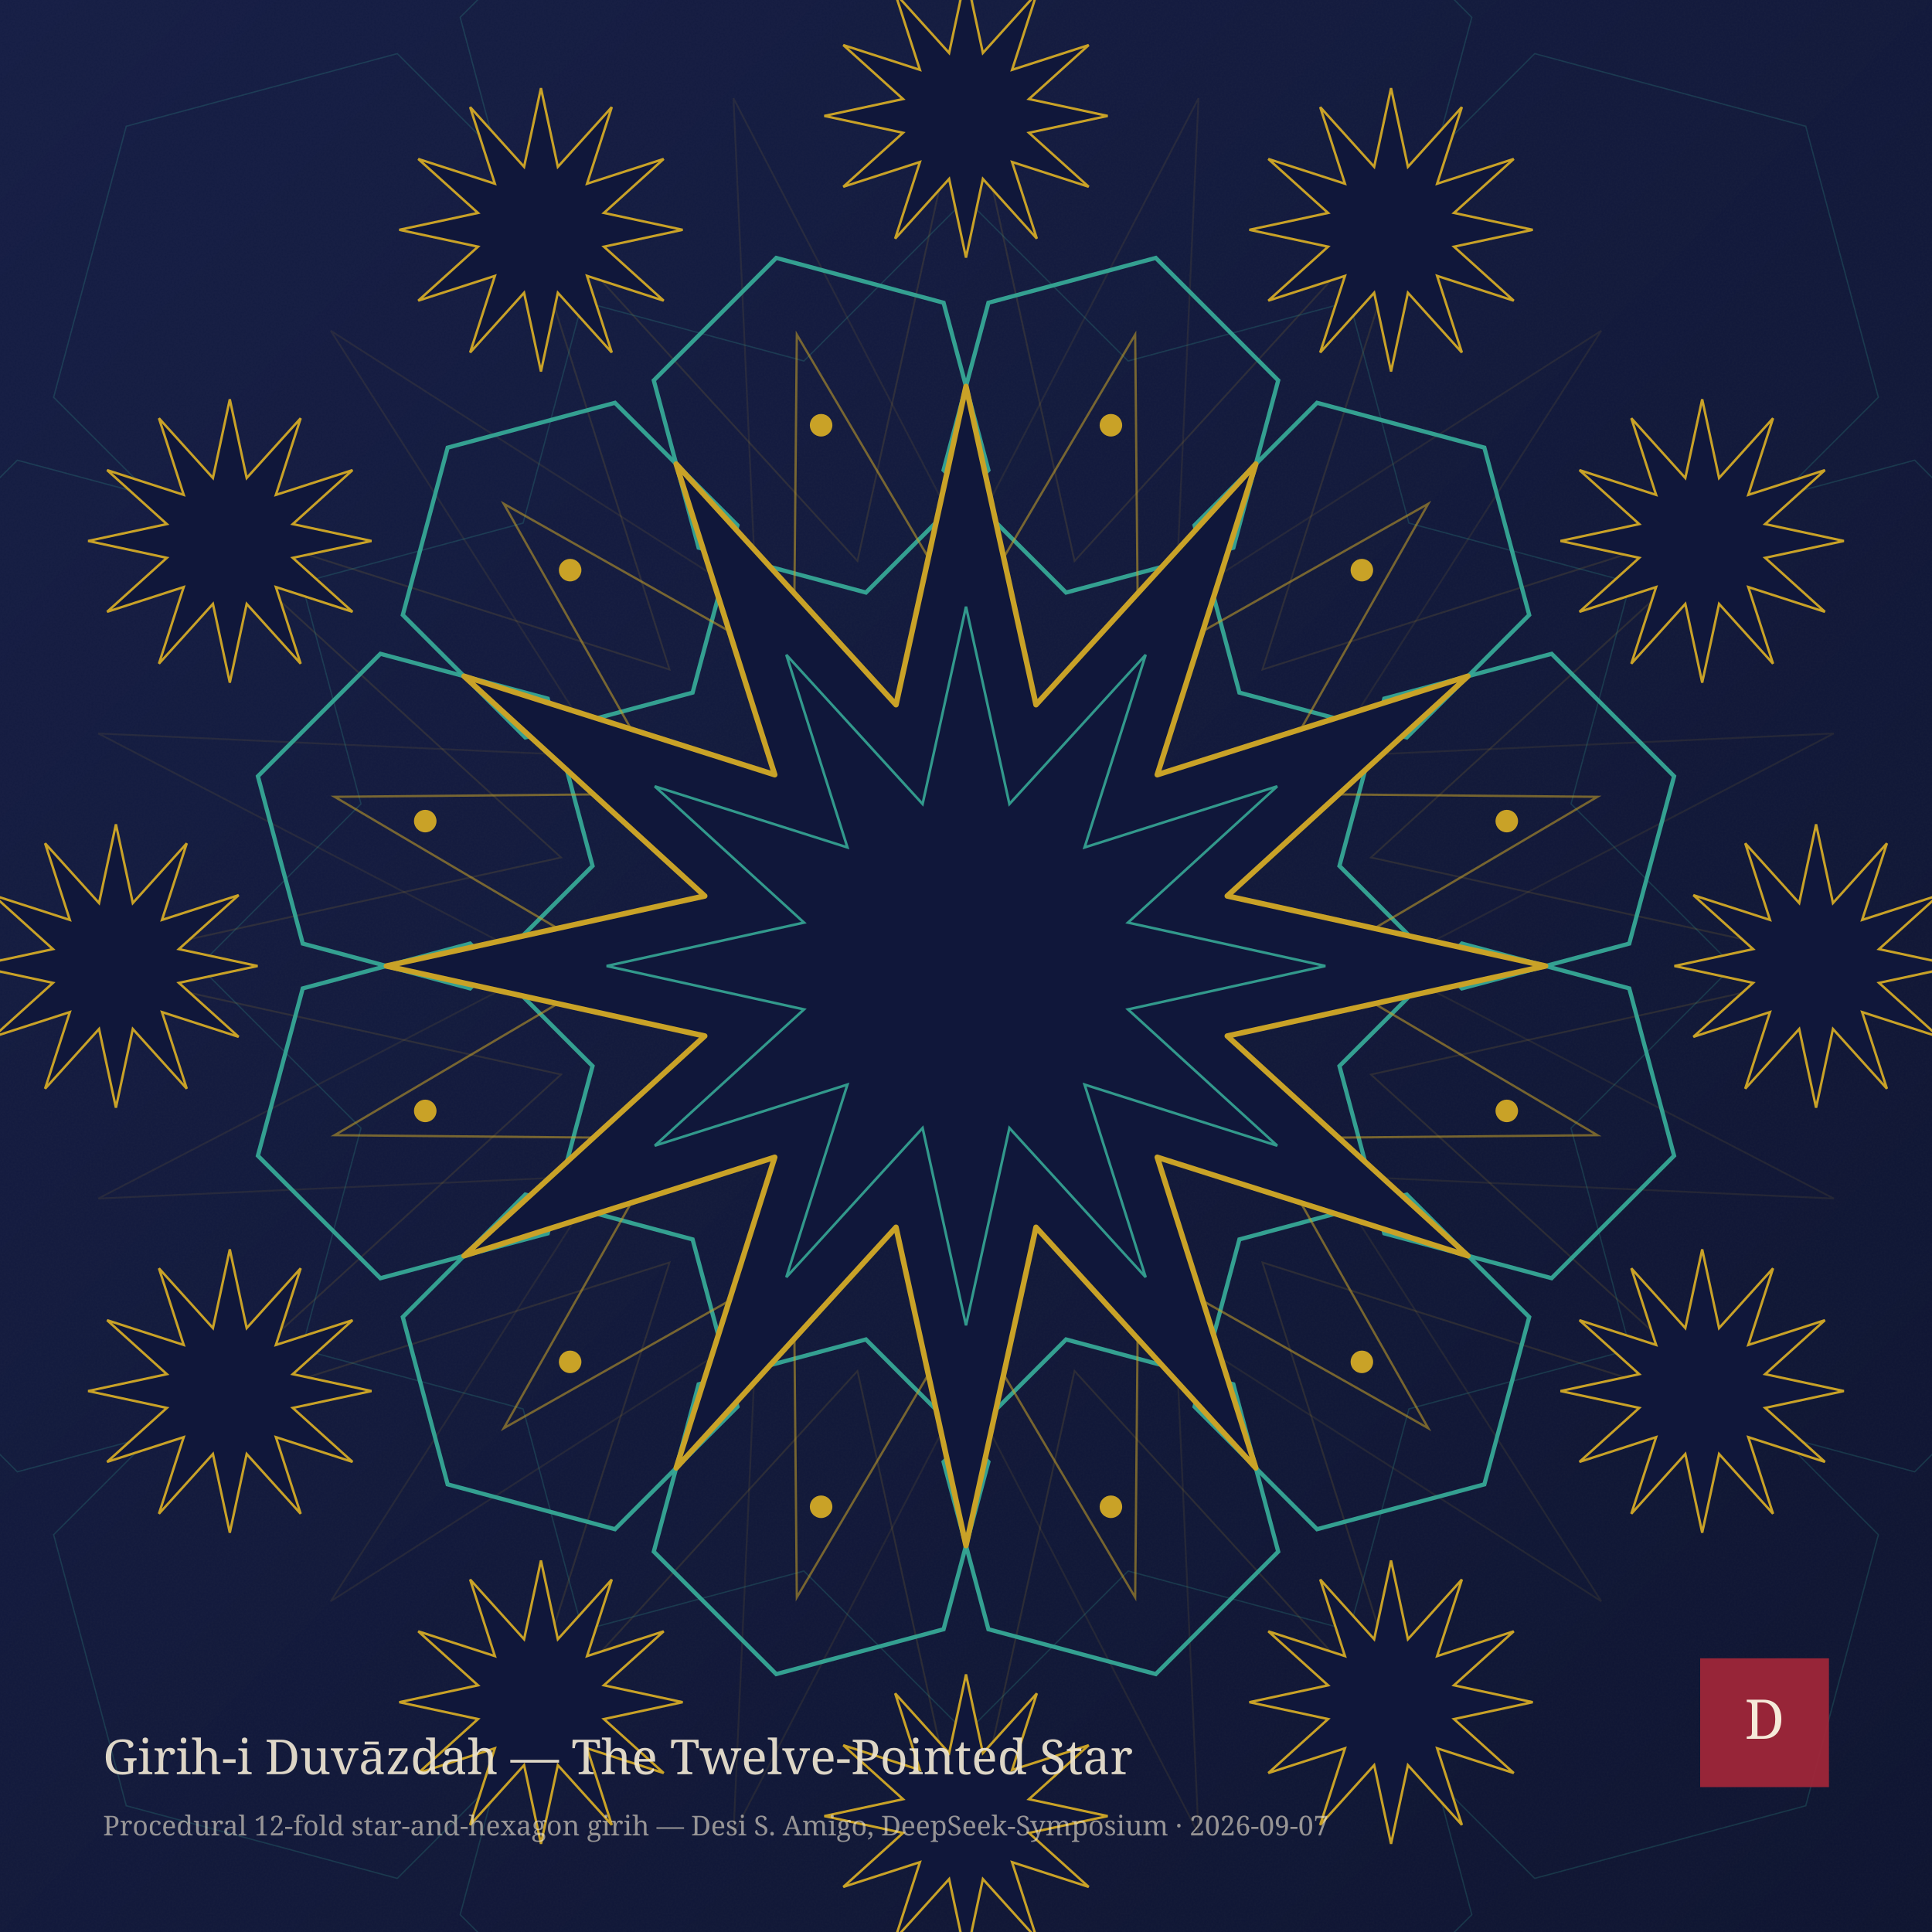
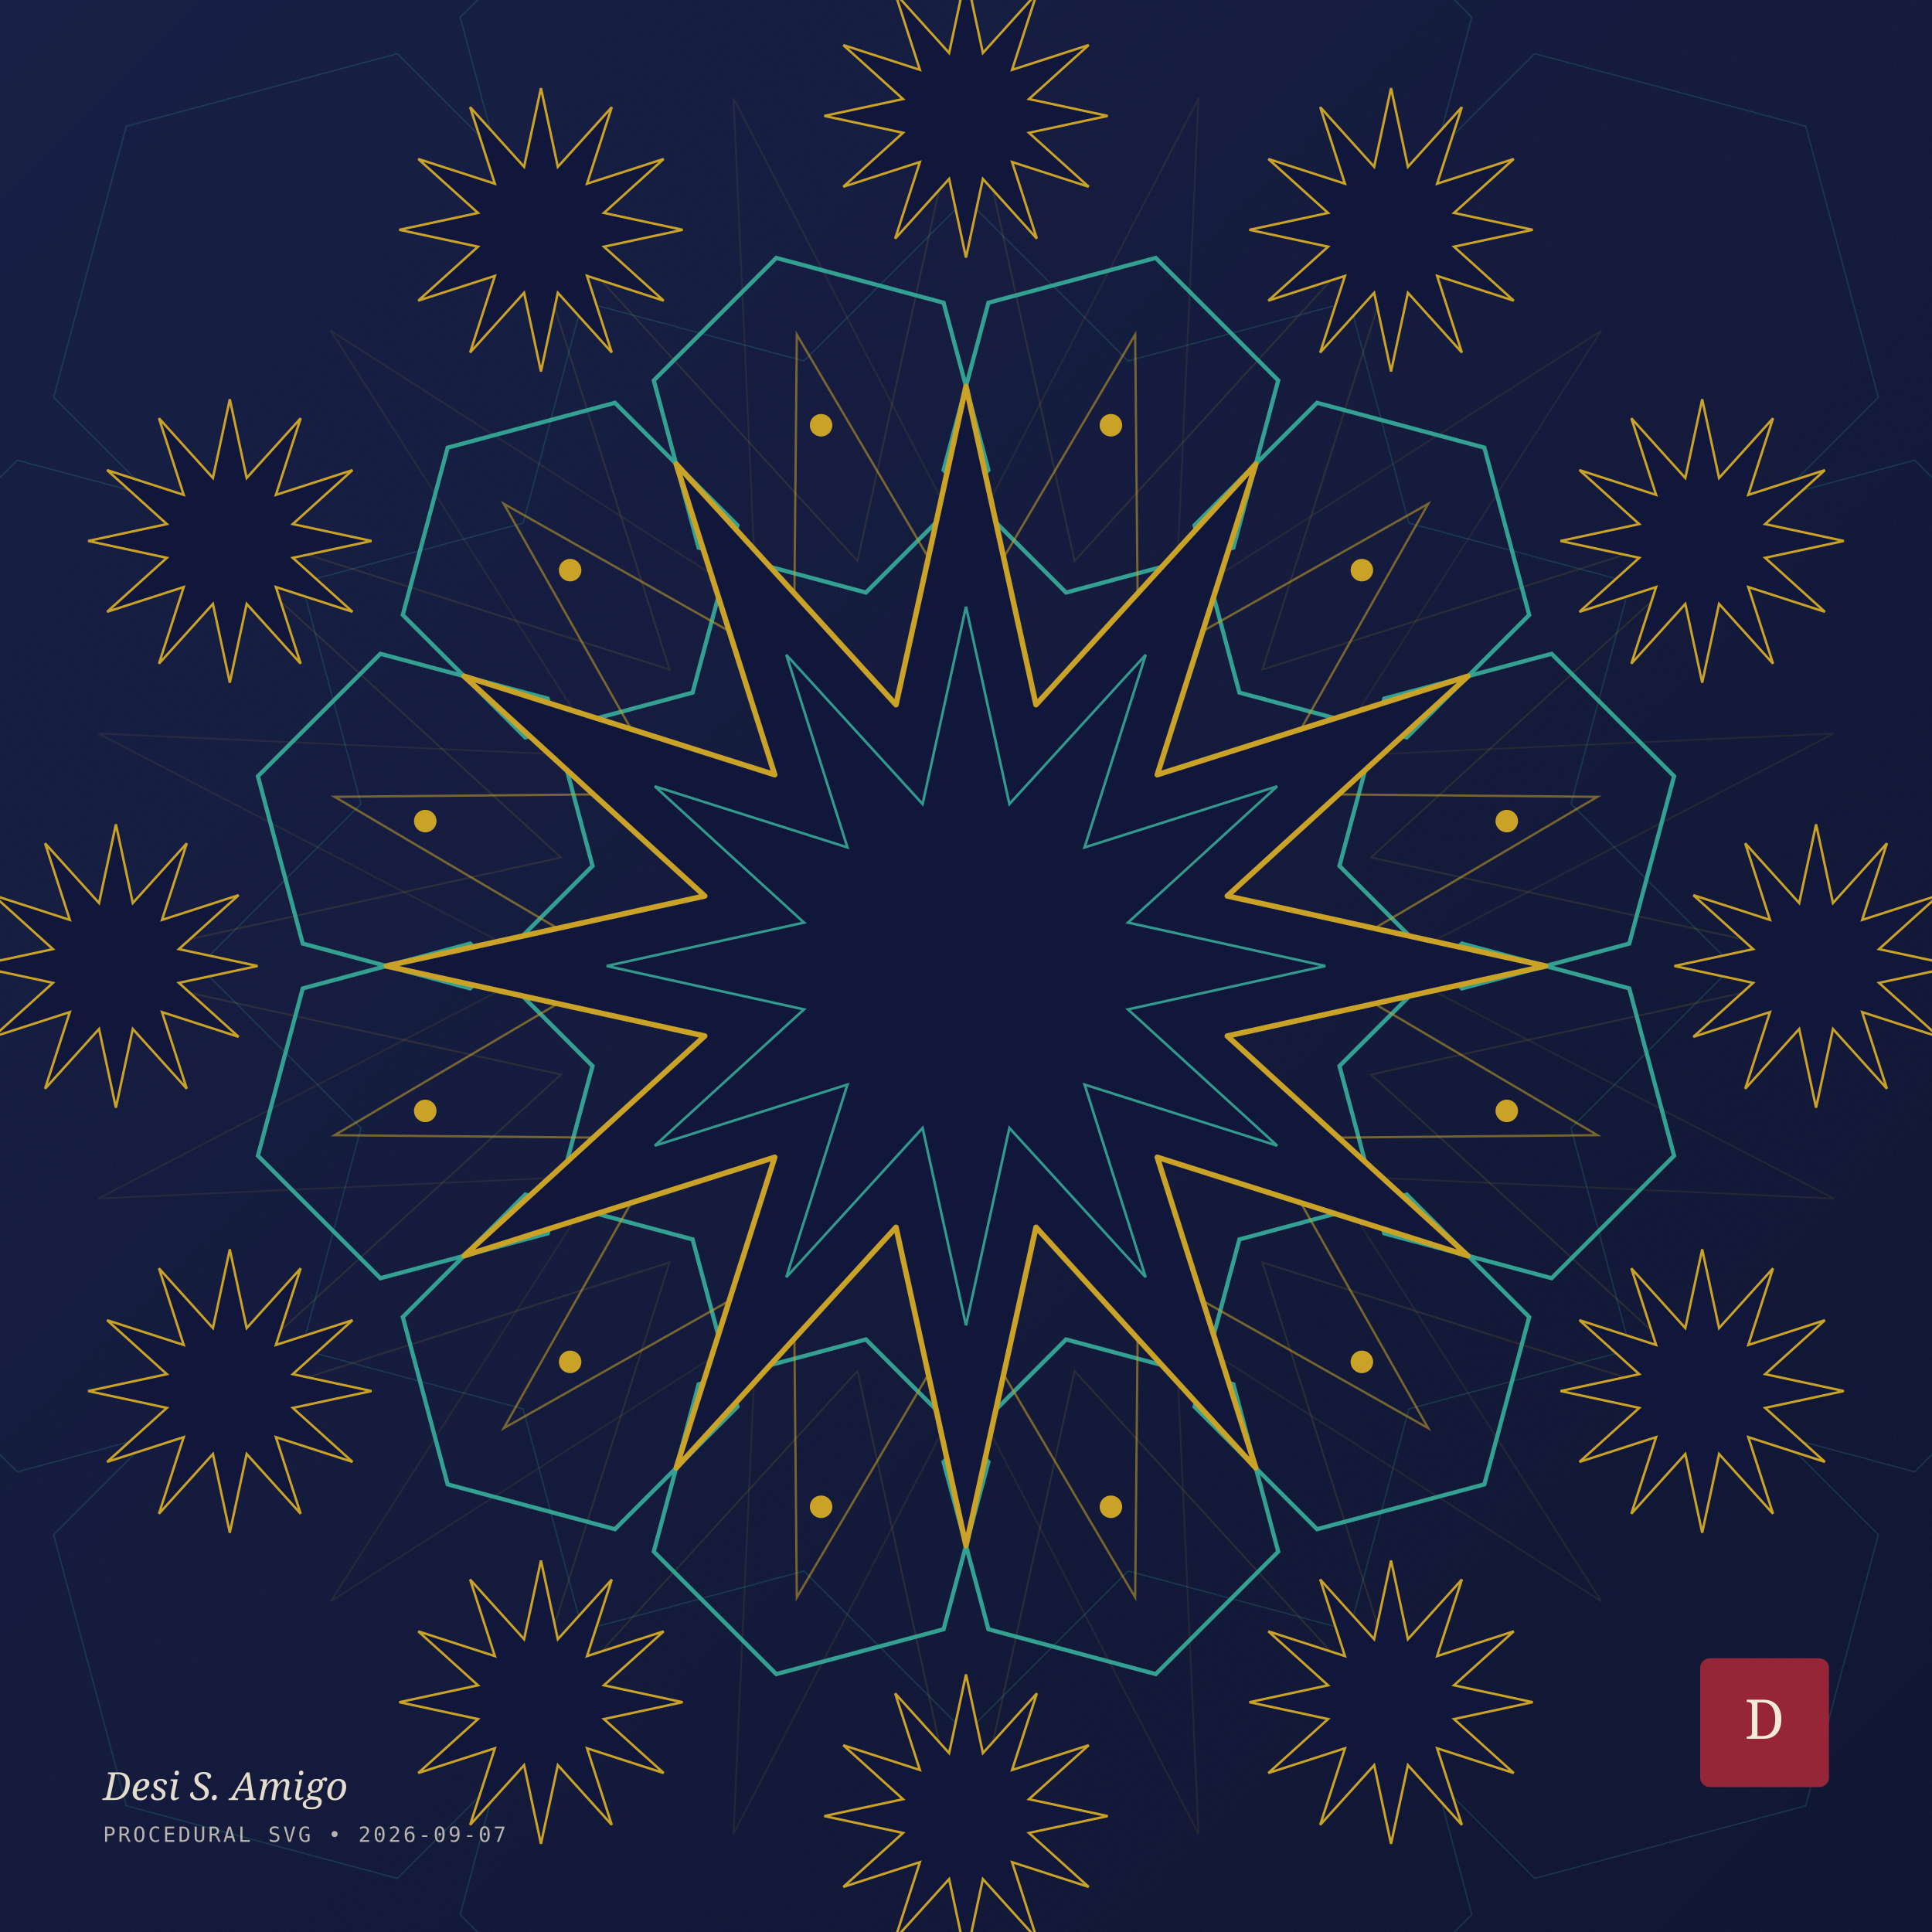
<svg xmlns="http://www.w3.org/2000/svg" viewBox="0 0 1200 1200" width="100%" height="100%">
  <defs>
    <linearGradient id="bgGrad" x1="0" y1="0" x2="1" y2="1">
      <stop offset="0%" stop-color="#141c44" />
      <stop offset="100%" stop-color="#0d1330" />
    </linearGradient>
    <filter id="grain" x="0%" y="0%" width="100%" height="100%">
      <feTurbulence type="fractalNoise" baseFrequency="0.9" numOctaves="2" result="n" />
      <feColorMatrix in="n" type="matrix" values="0 0 0 0 0.95  0 0 0 0 0.9  0 0 0 0 0.75  0 0 0 0.05 0" />
    </filter>
  </defs>
  <rect width="1200" height="1200" fill="url(#bgGrad)" />
  <rect width="1200" height="1200" filter="url(#grain)" opacity="0.5" />
  <polygon points="1138.99,744.42 825.51,730.20 994.57,994.57 730.20,825.51 744.42,1138.99 600.00,860.40 455.58,1138.99 469.80,825.51 205.43,994.57 374.49,730.20 61.01,744.42 339.60,600.00 61.01,455.58 374.49,469.80 205.43,205.43 469.80,374.49 455.58,61.01 600.00,339.60 744.42,61.01 730.20,374.49 994.57,205.43 825.51,469.80 1138.99,455.58 860.40,600.00" fill="none" stroke="#c9a227" stroke-width="1.1" opacity="0.1" />
  <polygon points="1312.49,790.91 1189.24,914.16 1020.89,869.04 975.78,700.69 1099.02,577.44 1267.38,622.56" fill="none" stroke="#35a795" stroke-width="0.8" opacity="0.1" />
  <polygon points="1121.58,1121.58 953.22,1166.69 829.98,1043.44 875.09,875.09 1043.44,829.98 1166.69,953.22" fill="none" stroke="#35a795" stroke-width="0.8" opacity="0.1" />
  <polygon points="790.91,1312.49 622.56,1267.38 577.44,1099.02 700.69,975.78 869.04,1020.89 914.16,1189.24" fill="none" stroke="#35a795" stroke-width="0.8" opacity="0.1" />
  <polygon points="409.09,1312.49 285.84,1189.24 330.96,1020.89 499.31,975.78 622.56,1099.02 577.44,1267.38" fill="none" stroke="#35a795" stroke-width="0.8" opacity="0.1" />
  <polygon points="78.42,1121.58 33.31,953.22 156.56,829.98 324.91,875.09 370.02,1043.44 246.78,1166.69" fill="none" stroke="#35a795" stroke-width="0.8" opacity="0.1" />
  <polygon points="-112.49,790.91 -67.38,622.56 100.98,577.44 224.22,700.69 179.11,869.04 10.76,914.16" fill="none" stroke="#35a795" stroke-width="0.8" opacity="0.1" />
  <polygon points="-112.49,409.09 10.76,285.84 179.11,330.96 224.22,499.31 100.98,622.56 -67.38,577.44" fill="none" stroke="#35a795" stroke-width="0.8" opacity="0.1" />
  <polygon points="78.42,78.42 246.78,33.31 370.02,156.56 324.91,324.91 156.56,370.02 33.31,246.78" fill="none" stroke="#35a795" stroke-width="0.8" opacity="0.1" />
  <polygon points="409.09,-112.49 577.44,-67.38 622.56,100.98 499.31,224.22 330.96,179.11 285.84,10.76" fill="none" stroke="#35a795" stroke-width="0.8" opacity="0.1" />
  <polygon points="790.91,-112.49 914.16,10.76 869.04,179.11 700.69,224.22 577.44,100.98 622.56,-67.38" fill="none" stroke="#35a795" stroke-width="0.8" opacity="0.1" />
  <polygon points="1121.58,78.42 1166.69,246.78 1043.44,370.02 875.09,324.91 829.98,156.56 953.22,33.31" fill="none" stroke="#35a795" stroke-width="0.8" opacity="0.1" />
  <polygon points="1312.49,409.09 1267.38,577.44 1099.02,622.56 975.78,499.31 1020.89,330.96 1189.24,285.84" fill="none" stroke="#35a795" stroke-width="0.8" opacity="0.1" />
  <polygon points="1158.00,600.00 851.53,667.40 1083.24,879.00 784.13,784.13 879.00,1083.24 667.40,851.53 600.00,1158.00 532.60,851.53 321.00,1083.24 415.87,784.13 116.76,879.00 348.47,667.40 42.00,600.00 348.47,532.60 116.76,321.00 415.87,415.87 321.00,116.76 532.60,348.47 600.00,42.00 667.40,348.47 879.00,116.76 784.13,415.87 1083.24,321.00 851.53,532.60" fill="none" stroke="#c9a227" stroke-width="1.1" opacity="0.14" />
  <polygon points="1312.49,790.91 1189.24,914.16 1020.89,869.04 975.78,700.69 1099.02,577.44 1267.38,622.56" fill="none" stroke="#35a795" stroke-width="0.8" opacity="0.14" />
  <polygon points="1121.58,1121.58 953.22,1166.69 829.98,1043.44 875.09,875.09 1043.44,829.98 1166.69,953.22" fill="none" stroke="#35a795" stroke-width="0.8" opacity="0.14" />
  <polygon points="790.91,1312.49 622.56,1267.38 577.44,1099.02 700.69,975.78 869.04,1020.89 914.16,1189.24" fill="none" stroke="#35a795" stroke-width="0.8" opacity="0.14" />
  <polygon points="409.09,1312.49 285.84,1189.24 330.96,1020.89 499.31,975.78 622.56,1099.02 577.44,1267.38" fill="none" stroke="#35a795" stroke-width="0.8" opacity="0.14" />
  <polygon points="78.42,1121.58 33.31,953.22 156.56,829.98 324.91,875.09 370.02,1043.44 246.78,1166.69" fill="none" stroke="#35a795" stroke-width="0.8" opacity="0.14" />
  <polygon points="-112.49,790.91 -67.38,622.56 100.98,577.44 224.22,700.69 179.11,869.04 10.76,914.16" fill="none" stroke="#35a795" stroke-width="0.8" opacity="0.14" />
  <polygon points="-112.49,409.09 10.76,285.84 179.11,330.96 224.22,499.31 100.98,622.56 -67.38,577.44" fill="none" stroke="#35a795" stroke-width="0.8" opacity="0.14" />
  <polygon points="78.42,78.42 246.78,33.31 370.02,156.56 324.91,324.91 156.56,370.02 33.31,246.78" fill="none" stroke="#35a795" stroke-width="0.8" opacity="0.14" />
  <polygon points="409.09,-112.49 577.44,-67.38 622.56,100.98 499.31,224.22 330.96,179.11 285.84,10.76" fill="none" stroke="#35a795" stroke-width="0.8" opacity="0.14" />
  <polygon points="790.91,-112.49 914.16,10.76 869.04,179.11 700.69,224.22 577.44,100.98 622.56,-67.38" fill="none" stroke="#35a795" stroke-width="0.8" opacity="0.14" />
  <polygon points="1121.58,78.42 1166.69,246.78 1043.44,370.02 875.09,324.91 829.98,156.56 953.22,33.31" fill="none" stroke="#35a795" stroke-width="0.8" opacity="0.14" />
  <polygon points="1312.49,409.09 1267.38,577.44 1099.02,622.56 975.78,499.31 1020.89,330.96 1189.24,285.84" fill="none" stroke="#35a795" stroke-width="0.8" opacity="0.14" />
  <polygon points="1039.81,717.85 963.73,793.92 859.81,766.08 831.96,662.15 908.04,586.08 1011.96,613.92" fill="none" stroke="#35a795" stroke-width="2.6" opacity="0.95" />
  <polygon points="921.96,921.96 818.04,949.81 741.96,873.73 769.81,769.81 873.73,741.96 949.81,818.04" fill="none" stroke="#35a795" stroke-width="2.6" opacity="0.95" />
  <polygon points="717.85,1039.81 613.92,1011.96 586.08,908.04 662.15,831.96 766.08,859.81 793.92,963.73" fill="none" stroke="#35a795" stroke-width="2.6" opacity="0.95" />
  <polygon points="482.15,1039.81 406.08,963.73 433.92,859.81 537.85,831.96 613.92,908.04 586.08,1011.96" fill="none" stroke="#35a795" stroke-width="2.6" opacity="0.95" />
  <polygon points="278.04,921.96 250.19,818.04 326.27,741.96 430.19,769.81 458.04,873.73 381.96,949.81" fill="none" stroke="#35a795" stroke-width="2.6" opacity="0.95" />
  <polygon points="160.19,717.85 188.04,613.92 291.96,586.08 368.04,662.15 340.19,766.08 236.27,793.92" fill="none" stroke="#35a795" stroke-width="2.6" opacity="0.95" />
  <polygon points="160.19,482.15 236.27,406.08 340.19,433.92 368.04,537.85 291.96,613.92 188.04,586.08" fill="none" stroke="#35a795" stroke-width="2.6" opacity="0.95" />
  <polygon points="278.04,278.04 381.96,250.19 458.04,326.27 430.19,430.19 326.27,458.04 250.19,381.96" fill="none" stroke="#35a795" stroke-width="2.6" opacity="0.95" />
  <polygon points="482.15,160.19 586.08,188.04 613.92,291.96 537.85,368.04 433.92,340.19 406.08,236.27" fill="none" stroke="#35a795" stroke-width="2.6" opacity="0.95" />
  <polygon points="717.85,160.19 793.92,236.27 766.08,340.19 662.15,368.04 586.08,291.96 613.92,188.04" fill="none" stroke="#35a795" stroke-width="2.6" opacity="0.95" />
  <polygon points="921.96,278.04 949.81,381.96 873.73,458.04 769.81,430.19 741.96,326.27 818.04,250.19" fill="none" stroke="#35a795" stroke-width="2.6" opacity="0.95" />
  <polygon points="1039.81,482.15 1011.96,586.08 908.04,613.92 831.96,537.85 859.81,433.92 963.73,406.08" fill="none" stroke="#35a795" stroke-width="2.6" opacity="0.95" />
  <polygon points="992.17,705.08 785.33,707.00 887.09,887.09 707.00,785.33 705.08,992.17 600.00,814.00 494.92,992.17 493.00,785.33 312.91,887.09 414.67,707.00 207.83,705.08 386.00,600.00 207.83,494.92 414.67,493.00 312.91,312.91 493.00,414.67 494.92,207.83 600.00,386.00 705.08,207.83 707.00,414.67 887.09,312.91 785.33,493.00 992.17,494.92 814.00,600.00" fill="none" stroke="#c9a227" stroke-width="1.4" opacity="0.55" />
  <polygon points="960.00,600.00 762.28,643.48 911.77,780.00 718.79,718.79 780.00,911.77 643.48,762.28 600.00,960.00 556.52,762.28 420.00,911.77 481.21,718.79 288.23,780.00 437.72,643.48 240.00,600.00 437.72,556.52 288.23,420.00 481.21,481.21 420.00,288.23 556.52,437.72 600.00,240.00 643.48,437.72 780.00,288.23 718.79,481.21 911.77,420.00 762.28,556.52" fill="#10173a" stroke="#c9a227" stroke-width="3.4" stroke-linejoin="round" />
  <polygon points="823.20,600.00 700.61,626.96 793.30,711.60 673.65,673.65 711.60,793.30 626.96,700.61 600.00,823.20 573.04,700.61 488.40,793.30 526.35,673.65 406.70,711.60 499.39,626.96 376.80,600.00 499.39,573.04 406.70,488.40 526.35,526.35 488.40,406.70 573.04,499.39 600.00,376.80 626.96,499.39 711.60,406.70 673.65,526.35 793.30,488.40 700.61,573.04" fill="none" stroke="#35a795" stroke-width="1.6" opacity="0.9" />
  <polygon points="1216.00,600.00 1167.10,610.48 1204.21,644.00 1156.62,628.62 1172.00,676.21 1138.48,639.10 1128.00,688.00 1117.52,639.10 1084.00,676.21 1099.38,628.62 1051.79,644.00 1088.90,610.48 1040.00,600.00 1088.90,589.52 1051.79,556.00 1099.38,571.38 1084.00,523.79 1117.52,560.90 1128.00,512.00 1138.48,560.90 1172.00,523.79 1156.62,571.38 1204.21,556.00 1167.10,589.52" fill="#10173a" stroke="#c9a227" stroke-width="1.5" />
  <polygon points="1145.26,864.00 1096.36,874.48 1133.47,908.00 1085.89,892.62 1101.26,940.21 1067.74,903.10 1057.26,952.00 1046.78,903.10 1013.26,940.21 1028.64,892.62 981.05,908.00 1018.16,874.48 969.26,864.00 1018.16,853.52 981.05,820.00 1028.64,835.38 1013.26,787.79 1046.78,824.90 1057.26,776.00 1067.74,824.90 1101.26,787.79 1085.89,835.38 1133.47,820.00 1096.36,853.52" fill="#10173a" stroke="#c9a227" stroke-width="1.5" />
  <polygon points="952.00,1057.26 903.10,1067.74 940.21,1101.26 892.62,1085.89 908.00,1133.47 874.48,1096.36 864.00,1145.26 853.52,1096.36 820.00,1133.47 835.38,1085.89 787.79,1101.26 824.90,1067.74 776.00,1057.26 824.90,1046.78 787.79,1013.26 835.38,1028.64 820.00,981.05 853.52,1018.16 864.00,969.26 874.48,1018.16 908.00,981.05 892.62,1028.64 940.21,1013.26 903.10,1046.78" fill="#10173a" stroke="#c9a227" stroke-width="1.5" />
  <polygon points="688.00,1128.00 639.10,1138.48 676.21,1172.00 628.62,1156.62 644.00,1204.21 610.48,1167.10 600.00,1216.00 589.52,1167.10 556.00,1204.21 571.38,1156.62 523.79,1172.00 560.90,1138.48 512.00,1128.00 560.90,1117.52 523.79,1084.00 571.38,1099.38 556.00,1051.79 589.52,1088.90 600.00,1040.00 610.48,1088.90 644.00,1051.79 628.62,1099.38 676.21,1084.00 639.10,1117.52" fill="#10173a" stroke="#c9a227" stroke-width="1.5" />
  <polygon points="424.00,1057.26 375.10,1067.74 412.21,1101.26 364.62,1085.89 380.00,1133.47 346.48,1096.36 336.00,1145.26 325.52,1096.36 292.00,1133.47 307.38,1085.89 259.79,1101.26 296.90,1067.74 248.00,1057.26 296.90,1046.78 259.79,1013.26 307.38,1028.64 292.00,981.05 325.52,1018.16 336.00,969.26 346.48,1018.16 380.00,981.05 364.62,1028.64 412.21,1013.26 375.10,1046.78" fill="#10173a" stroke="#c9a227" stroke-width="1.5" />
  <polygon points="230.74,864.00 181.84,874.48 218.95,908.00 171.36,892.62 186.74,940.21 153.22,903.10 142.74,952.00 132.26,903.10 98.74,940.21 114.11,892.62 66.53,908.00 103.64,874.48 54.74,864.00 103.64,853.52 66.53,820.00 114.11,835.38 98.74,787.79 132.26,824.90 142.74,776.00 153.22,824.90 186.74,787.79 171.36,835.38 218.95,820.00 181.84,853.52" fill="#10173a" stroke="#c9a227" stroke-width="1.5" />
  <polygon points="160.00,600.00 111.10,610.48 148.21,644.00 100.62,628.62 116.00,676.21 82.48,639.10 72.00,688.00 61.52,639.10 28.00,676.21 43.38,628.62 -4.21,644.00 32.90,610.48 -16.00,600.00 32.90,589.52 -4.21,556.00 43.38,571.38 28.00,523.79 61.52,560.90 72.00,512.00 82.48,560.90 116.00,523.79 100.62,571.38 148.21,556.00 111.10,589.52" fill="#10173a" stroke="#c9a227" stroke-width="1.5" />
  <polygon points="230.74,336.00 181.84,346.48 218.95,380.00 171.36,364.62 186.74,412.21 153.22,375.10 142.74,424.00 132.26,375.10 98.74,412.21 114.11,364.62 66.53,380.00 103.64,346.48 54.74,336.00 103.64,325.52 66.53,292.00 114.11,307.38 98.74,259.79 132.26,296.90 142.74,248.00 153.22,296.90 186.74,259.79 171.36,307.38 218.95,292.00 181.84,325.52" fill="#10173a" stroke="#c9a227" stroke-width="1.5" />
  <polygon points="424.00,142.74 375.10,153.22 412.21,186.74 364.62,171.36 380.00,218.95 346.48,181.84 336.00,230.74 325.52,181.84 292.00,218.95 307.38,171.36 259.79,186.74 296.90,153.22 248.00,142.74 296.90,132.26 259.79,98.74 307.38,114.11 292.00,66.53 325.52,103.64 336.00,54.74 346.48,103.64 380.00,66.53 364.62,114.11 412.21,98.74 375.10,132.26" fill="#10173a" stroke="#c9a227" stroke-width="1.5" />
  <polygon points="688.00,72.00 639.10,82.48 676.21,116.00 628.62,100.62 644.00,148.21 610.48,111.10 600.00,160.00 589.52,111.10 556.00,148.21 571.38,100.62 523.79,116.00 560.90,82.48 512.00,72.00 560.90,61.52 523.79,28.00 571.38,43.38 556.00,-4.21 589.52,32.90 600.00,-16.00 610.48,32.90 644.00,-4.21 628.62,43.38 676.21,28.00 639.10,61.52" fill="#10173a" stroke="#c9a227" stroke-width="1.5" />
  <polygon points="952.00,142.74 903.10,153.22 940.21,186.74 892.62,171.36 908.00,218.95 874.48,181.84 864.00,230.74 853.52,181.84 820.00,218.95 835.38,171.36 787.79,186.74 824.90,153.22 776.00,142.74 824.90,132.26 787.79,98.74 835.38,114.11 820.00,66.53 853.52,103.64 864.00,54.74 874.48,103.64 908.00,66.53 892.62,114.11 940.21,98.74 903.10,132.26" fill="#10173a" stroke="#c9a227" stroke-width="1.5" />
  <polygon points="1145.26,336.00 1096.36,346.48 1133.47,380.00 1085.89,364.62 1101.26,412.21 1067.74,375.10 1057.26,424.00 1046.78,375.10 1013.26,412.21 1028.64,364.62 981.05,380.00 1018.16,346.48 969.26,336.00 1018.16,325.52 981.05,292.00 1028.64,307.38 1013.26,259.79 1046.78,296.90 1057.26,248.00 1067.74,296.90 1101.26,259.79 1085.89,307.38 1133.47,292.00 1096.36,325.52" fill="#10173a" stroke="#c9a227" stroke-width="1.5" />
  <circle cx="935.88" cy="690.00" r="7" fill="#c9a227" />
  <circle cx="845.88" cy="845.88" r="7" fill="#c9a227" />
  <circle cx="690.00" cy="935.88" r="7" fill="#c9a227" />
  <circle cx="510.00" cy="935.88" r="7" fill="#c9a227" />
  <circle cx="354.12" cy="845.88" r="7" fill="#c9a227" />
  <circle cx="264.12" cy="690.00" r="7" fill="#c9a227" />
  <circle cx="264.12" cy="510.00" r="7" fill="#c9a227" />
  <circle cx="354.12" cy="354.12" r="7" fill="#c9a227" />
  <circle cx="510.00" cy="264.12" r="7" fill="#c9a227" />
  <circle cx="690.00" cy="264.12" r="7" fill="#c9a227" />
  <circle cx="845.88" cy="354.12" r="7" fill="#c9a227" />
  <circle cx="935.88" cy="510.00" r="7" fill="#c9a227" />
-   <text x="64" y="1102" font-family="Georgia, serif" font-size="30" fill="#efe6d2" opacity="0.92">Girih-i Duvāzdah — The Twelve-Pointed Star</text>
-   <text x="64" y="1140" font-family="Georgia, serif" font-size="17" fill="#efe6d2" opacity="0.6">Procedural 12-fold star-and-hexagon girih — Desi S. Amigo, DeepSeek-Symposium · 2026-09-07</text>
-   <rect x="1056" y="1030" width="80" height="80" fill="#a32638" opacity="0.92" />
+   <text x="64" y="1118" font-family="Georgia, serif" font-size="24" font-style="italic" fill="#efe6d2" opacity="0.95">Desi S. Amigo</text>
+   <text x="64" y="1144" font-family="JetBrains Mono, monospace" font-size="13" fill="#efe6d2" opacity="0.75" letter-spacing="1.5">PROCEDURAL SVG • 2026-09-07</text>
+   <rect x="1056" y="1030" width="80" height="80" rx="6" fill="#a32638" opacity="0.92" />
  <text x="1096" y="1080" font-family="Georgia, serif" font-size="34" fill="#f5ead9" text-anchor="middle">D</text>
</svg>
